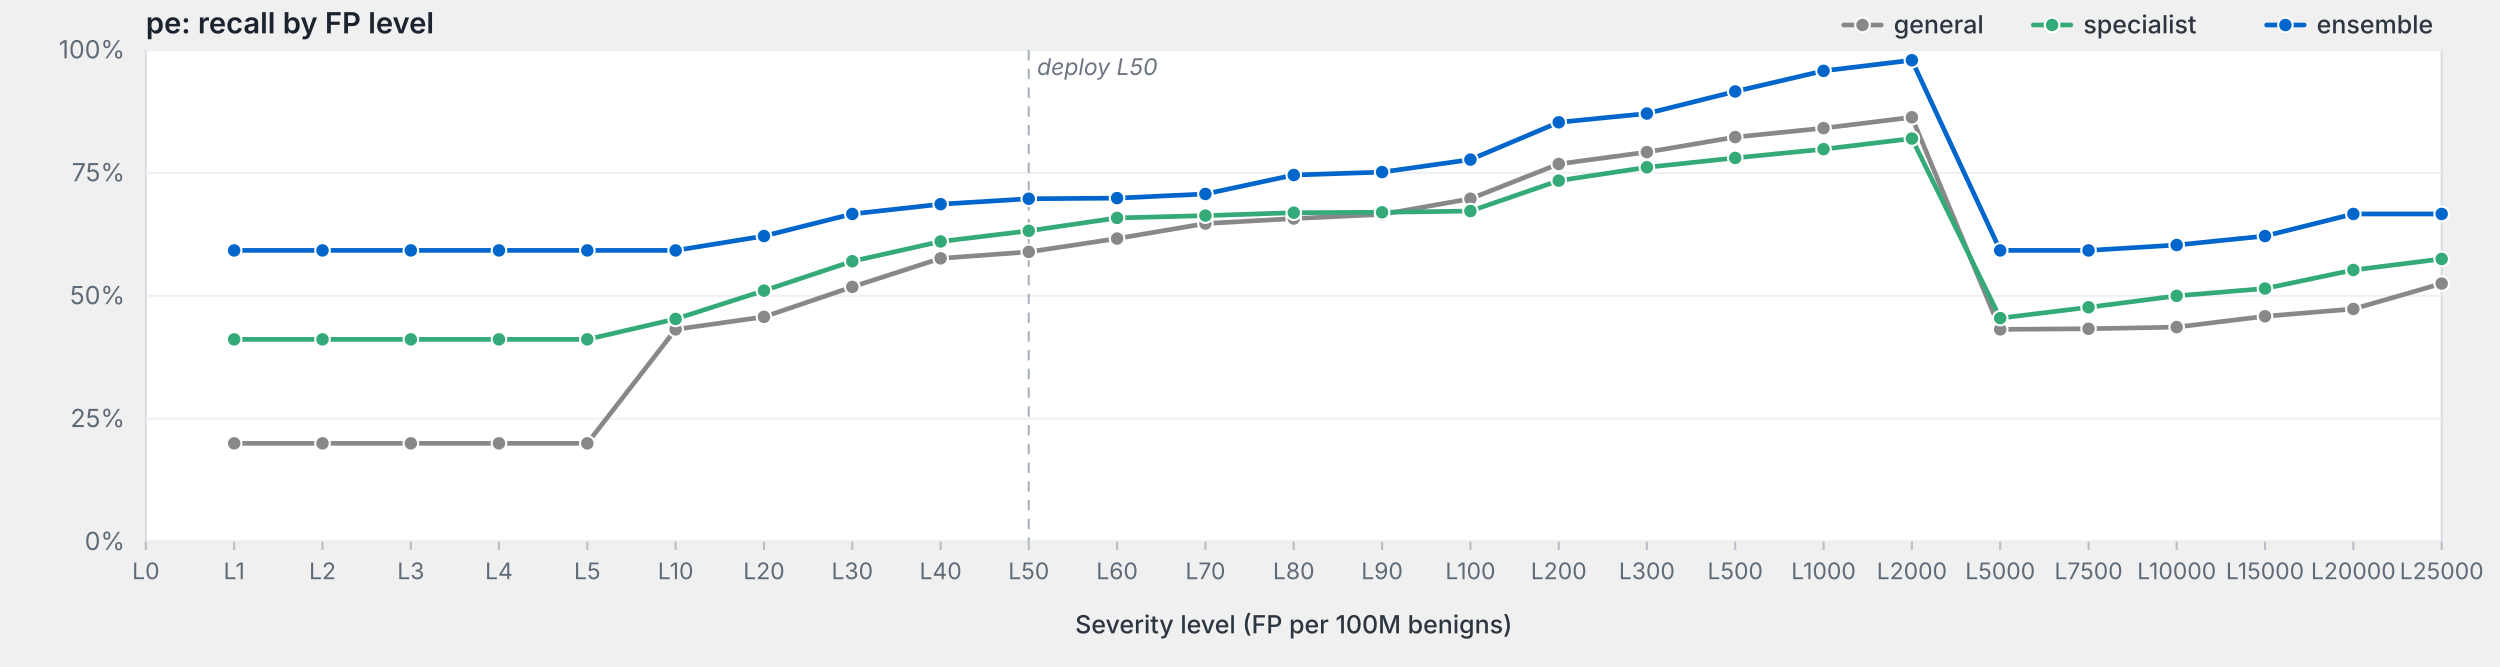
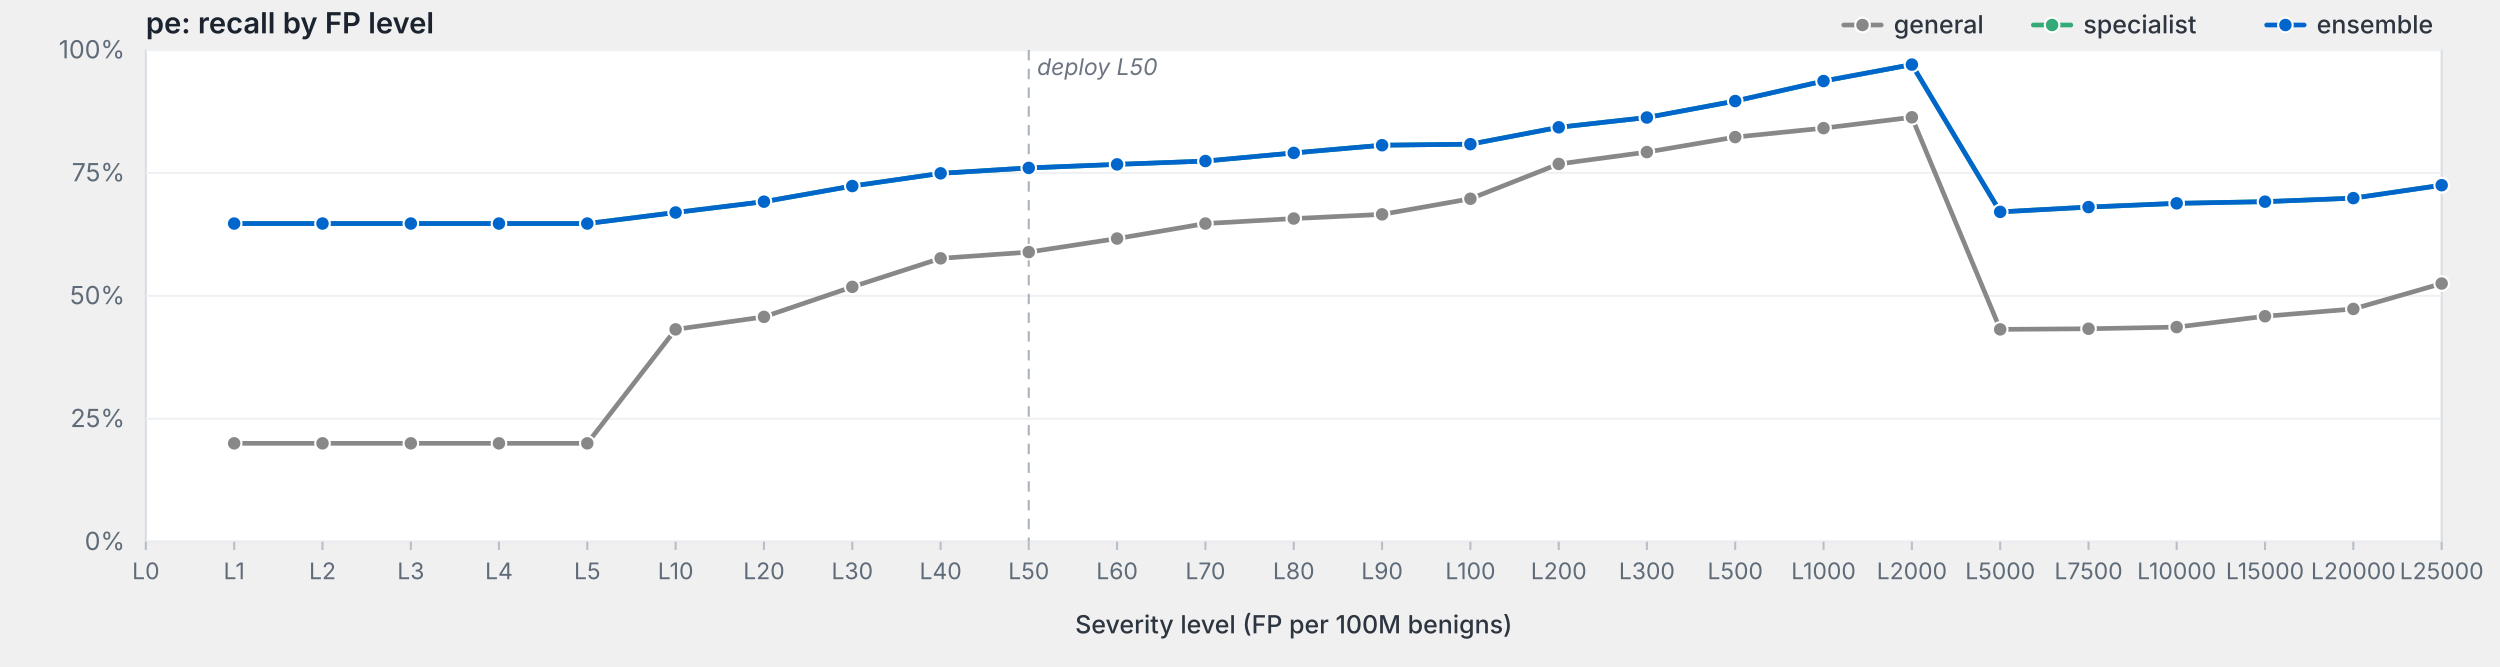
<svg xmlns="http://www.w3.org/2000/svg" viewBox="0 0 1200 320" width="1200" height="320" preserveAspectRatio="xMidYMid meet" role="img" aria-label="pe: recall by FP level">
  <style>svg { background: #fdfdfd; }.frame { fill: #fff; stroke: #d8dde3; stroke-width: 1; }.grid { stroke: #eef0f3; stroke-width: 1; }.tick { stroke: #b8bfc7; stroke-width: 1; }.axis-label { fill: #5f6b78; font-family: -apple-system, BlinkMacSystemFont, "Segoe UI", system-ui, sans-serif; font-size: 12px; }.x-label { fill: #5f6b78; font-family: -apple-system, BlinkMacSystemFont, "Segoe UI", system-ui, sans-serif; font-size: 11px; }.axis-title { fill: #2d3540; font-family: -apple-system, BlinkMacSystemFont, "Segoe UI", system-ui, sans-serif; font-size: 12px; font-weight: 500; }.title { fill: #1a232e; font-family: -apple-system, BlinkMacSystemFont, "Segoe UI", system-ui, sans-serif; font-size: 14px; font-weight: 600; }.deploy-marker { stroke: #aab2bd; stroke-width: 1; stroke-dasharray: 5,4; }.deploy-label { fill: #6b7480; font-family: -apple-system, BlinkMacSystemFont, "Segoe UI", system-ui, sans-serif; font-size: 11px; font-style: italic; }.curve { fill: none; stroke-width: 2.25; stroke-linejoin: round; stroke-linecap: round; }.marker { stroke: #fff; stroke-width: 1; }.legend-text { fill: #2d3540; font-family: -apple-system, BlinkMacSystemFont, "Segoe UI", system-ui, sans-serif; font-size: 12px; font-weight: 500; }</style>
  <text class="title" x="70" y="16">pe: recall by FP level</text>
  <rect class="frame" x="70" y="24" width="1102" height="236" />
  <line class="grid" x1="70" y1="260.0" x2="1172" y2="260.0" />
  <text class="axis-label" x="60" y="264.0" text-anchor="end">0%</text>
  <line class="grid" x1="70" y1="201.0" x2="1172" y2="201.0" />
  <text class="axis-label" x="60" y="205.0" text-anchor="end">25%</text>
  <line class="grid" x1="70" y1="142.0" x2="1172" y2="142.0" />
  <text class="axis-label" x="60" y="146.0" text-anchor="end">50%</text>
  <line class="grid" x1="70" y1="83.0" x2="1172" y2="83.0" />
  <text class="axis-label" x="60" y="87.0" text-anchor="end">75%</text>
  <line class="grid" x1="70" y1="24.0" x2="1172" y2="24.0" />
  <text class="axis-label" x="60" y="28.0" text-anchor="end">100%</text>
  <line class="deploy-marker" x1="493.8" y1="24" x2="493.8" y2="260" />
  <text class="deploy-label" x="497.8" y="36" text-anchor="start">deploy L50</text>
  <line class="tick" x1="70.0" y1="260" x2="70.0" y2="264" />
  <text class="x-label" x="70.0" y="278" text-anchor="middle">L0</text>
  <line class="tick" x1="112.4" y1="260" x2="112.4" y2="264" />
  <text class="x-label" x="112.4" y="278" text-anchor="middle">L1</text>
  <line class="tick" x1="154.8" y1="260" x2="154.8" y2="264" />
  <text class="x-label" x="154.8" y="278" text-anchor="middle">L2</text>
  <line class="tick" x1="197.2" y1="260" x2="197.2" y2="264" />
  <text class="x-label" x="197.2" y="278" text-anchor="middle">L3</text>
  <line class="tick" x1="239.5" y1="260" x2="239.5" y2="264" />
  <text class="x-label" x="239.5" y="278" text-anchor="middle">L4</text>
  <line class="tick" x1="281.9" y1="260" x2="281.9" y2="264" />
  <text class="x-label" x="281.9" y="278" text-anchor="middle">L5</text>
  <line class="tick" x1="324.3" y1="260" x2="324.3" y2="264" />
  <text class="x-label" x="324.3" y="278" text-anchor="middle">L10</text>
  <line class="tick" x1="366.7" y1="260" x2="366.7" y2="264" />
  <text class="x-label" x="366.7" y="278" text-anchor="middle">L20</text>
  <line class="tick" x1="409.1" y1="260" x2="409.1" y2="264" />
  <text class="x-label" x="409.1" y="278" text-anchor="middle">L30</text>
  <line class="tick" x1="451.5" y1="260" x2="451.5" y2="264" />
  <text class="x-label" x="451.5" y="278" text-anchor="middle">L40</text>
  <line class="tick" x1="493.8" y1="260" x2="493.8" y2="264" />
  <text class="x-label" x="493.8" y="278" text-anchor="middle">L50</text>
  <line class="tick" x1="536.2" y1="260" x2="536.2" y2="264" />
  <text class="x-label" x="536.2" y="278" text-anchor="middle">L60</text>
  <line class="tick" x1="578.6" y1="260" x2="578.6" y2="264" />
  <text class="x-label" x="578.6" y="278" text-anchor="middle">L70</text>
  <line class="tick" x1="621.0" y1="260" x2="621.0" y2="264" />
  <text class="x-label" x="621.0" y="278" text-anchor="middle">L80</text>
  <line class="tick" x1="663.4" y1="260" x2="663.4" y2="264" />
  <text class="x-label" x="663.4" y="278" text-anchor="middle">L90</text>
  <line class="tick" x1="705.8" y1="260" x2="705.8" y2="264" />
  <text class="x-label" x="705.8" y="278" text-anchor="middle">L100</text>
  <line class="tick" x1="748.2" y1="260" x2="748.2" y2="264" />
  <text class="x-label" x="748.2" y="278" text-anchor="middle">L200</text>
  <line class="tick" x1="790.5" y1="260" x2="790.5" y2="264" />
  <text class="x-label" x="790.5" y="278" text-anchor="middle">L300</text>
  <line class="tick" x1="832.9" y1="260" x2="832.9" y2="264" />
  <text class="x-label" x="832.9" y="278" text-anchor="middle">L500</text>
  <line class="tick" x1="875.3" y1="260" x2="875.3" y2="264" />
  <text class="x-label" x="875.3" y="278" text-anchor="middle">L1000</text>
  <line class="tick" x1="917.7" y1="260" x2="917.7" y2="264" />
  <text class="x-label" x="917.7" y="278" text-anchor="middle">L2000</text>
  <line class="tick" x1="960.1" y1="260" x2="960.1" y2="264" />
  <text class="x-label" x="960.1" y="278" text-anchor="middle">L5000</text>
  <line class="tick" x1="1002.5" y1="260" x2="1002.5" y2="264" />
  <text class="x-label" x="1002.5" y="278" text-anchor="middle">L7500</text>
  <line class="tick" x1="1044.8" y1="260" x2="1044.8" y2="264" />
  <text class="x-label" x="1044.8" y="278" text-anchor="middle">L10000</text>
  <line class="tick" x1="1087.2" y1="260" x2="1087.2" y2="264" />
  <text class="x-label" x="1087.2" y="278" text-anchor="middle">L15000</text>
  <line class="tick" x1="1129.6" y1="260" x2="1129.6" y2="264" />
  <text class="x-label" x="1129.6" y="278" text-anchor="middle">L20000</text>
  <line class="tick" x1="1172.0" y1="260" x2="1172.0" y2="264" />
  <text class="x-label" x="1172.0" y="278" text-anchor="middle">L25000</text>
  <text class="axis-title" x="621.0" y="304" text-anchor="middle">Severity level (FP per 100M benigns)</text>
-   <path class="curve" d="M112.4,212.8 L154.8,212.8 L197.2,212.8 L239.5,212.8 L281.9,212.8 L324.3,158.1 L366.7,152.1 L409.1,137.7 L451.5,124.0 L493.8,120.9 L536.2,114.5 L578.6,107.3 L621.0,104.9 L663.4,102.9 L705.8,95.4 L748.2,78.7 L790.5,73.0 L832.9,65.8 L875.3,61.5 L917.7,56.3 L960.1,158.1 L1002.5,157.8 L1044.8,157.0 L1087.2,151.8 L1129.6,148.3 L1172.0,136.1" stroke="#888" />
+   <path class="curve" d="M112.4,212.8 L154.8,212.8 L197.2,212.8 L239.5,212.8 L281.9,212.8 L324.3,158.1 L366.7,152.1 L409.1,137.7 L451.5,124.0 L493.8,121.0 L536.2,114.5 L578.6,107.3 L621.0,104.9 L663.4,102.9 L705.8,95.4 L748.2,78.7 L790.5,73.0 L832.9,65.8 L875.3,61.5 L917.7,56.3 L960.1,158.1 L1002.5,157.8 L1044.8,157.0 L1087.2,151.8 L1129.6,148.3 L1172.0,136.1" stroke="#888" />
  <circle class="marker" cx="112.4" cy="212.8" r="3.5" fill="#888" />
  <circle class="marker" cx="154.8" cy="212.8" r="3.5" fill="#888" />
  <circle class="marker" cx="197.2" cy="212.8" r="3.5" fill="#888" />
  <circle class="marker" cx="239.5" cy="212.8" r="3.5" fill="#888" />
  <circle class="marker" cx="281.9" cy="212.8" r="3.5" fill="#888" />
  <circle class="marker" cx="324.3" cy="158.1" r="3.5" fill="#888" />
  <circle class="marker" cx="366.7" cy="152.1" r="3.5" fill="#888" />
  <circle class="marker" cx="409.1" cy="137.7" r="3.5" fill="#888" />
  <circle class="marker" cx="451.5" cy="124.0" r="3.5" fill="#888" />
-   <circle class="marker" cx="493.8" cy="120.9" r="3.5" fill="#888" />
+   <circle class="marker" cx="493.8" cy="121.0" r="3.5" fill="#888" />
  <circle class="marker" cx="536.2" cy="114.5" r="3.5" fill="#888" />
  <circle class="marker" cx="578.6" cy="107.3" r="3.5" fill="#888" />
  <circle class="marker" cx="621.0" cy="104.9" r="3.5" fill="#888" />
  <circle class="marker" cx="663.4" cy="102.9" r="3.5" fill="#888" />
  <circle class="marker" cx="705.8" cy="95.4" r="3.5" fill="#888" />
  <circle class="marker" cx="748.2" cy="78.7" r="3.5" fill="#888" />
  <circle class="marker" cx="790.5" cy="73.0" r="3.5" fill="#888" />
  <circle class="marker" cx="832.9" cy="65.8" r="3.5" fill="#888" />
  <circle class="marker" cx="875.3" cy="61.5" r="3.5" fill="#888" />
  <circle class="marker" cx="917.7" cy="56.3" r="3.5" fill="#888" />
  <circle class="marker" cx="960.1" cy="158.1" r="3.5" fill="#888" />
  <circle class="marker" cx="1002.5" cy="157.8" r="3.5" fill="#888" />
  <circle class="marker" cx="1044.8" cy="157.0" r="3.5" fill="#888" />
  <circle class="marker" cx="1087.2" cy="151.8" r="3.5" fill="#888" />
  <circle class="marker" cx="1129.6" cy="148.3" r="3.5" fill="#888" />
  <circle class="marker" cx="1172.0" cy="136.1" r="3.5" fill="#888" />
-   <path class="curve" d="M112.4,162.9 L154.8,162.9 L197.2,162.9 L239.5,162.9 L281.9,162.9 L324.3,153.1 L366.7,139.5 L409.1,125.4 L451.5,115.9 L493.8,110.8 L536.2,104.6 L578.6,103.5 L621.0,102.1 L663.4,101.9 L705.8,101.3 L748.2,86.7 L790.5,80.3 L832.9,75.8 L875.3,71.6 L917.7,66.5 L960.1,152.7 L1002.5,147.5 L1044.8,142.0 L1087.2,138.5 L1129.6,129.6 L1172.0,124.3" stroke="#3a7" />
-   <circle class="marker" cx="112.4" cy="162.9" r="3.5" fill="#3a7" />
-   <circle class="marker" cx="154.8" cy="162.9" r="3.5" fill="#3a7" />
-   <circle class="marker" cx="197.2" cy="162.9" r="3.5" fill="#3a7" />
-   <circle class="marker" cx="239.5" cy="162.9" r="3.5" fill="#3a7" />
-   <circle class="marker" cx="281.9" cy="162.9" r="3.5" fill="#3a7" />
-   <circle class="marker" cx="324.3" cy="153.1" r="3.5" fill="#3a7" />
-   <circle class="marker" cx="366.7" cy="139.5" r="3.5" fill="#3a7" />
-   <circle class="marker" cx="409.1" cy="125.4" r="3.5" fill="#3a7" />
-   <circle class="marker" cx="451.5" cy="115.9" r="3.5" fill="#3a7" />
-   <circle class="marker" cx="493.8" cy="110.8" r="3.5" fill="#3a7" />
-   <circle class="marker" cx="536.2" cy="104.6" r="3.5" fill="#3a7" />
-   <circle class="marker" cx="578.6" cy="103.5" r="3.5" fill="#3a7" />
-   <circle class="marker" cx="621.0" cy="102.1" r="3.5" fill="#3a7" />
-   <circle class="marker" cx="663.4" cy="101.9" r="3.5" fill="#3a7" />
-   <circle class="marker" cx="705.8" cy="101.3" r="3.5" fill="#3a7" />
-   <circle class="marker" cx="748.2" cy="86.7" r="3.5" fill="#3a7" />
-   <circle class="marker" cx="790.5" cy="80.3" r="3.5" fill="#3a7" />
-   <circle class="marker" cx="832.9" cy="75.8" r="3.5" fill="#3a7" />
-   <circle class="marker" cx="875.3" cy="71.6" r="3.5" fill="#3a7" />
-   <circle class="marker" cx="917.7" cy="66.5" r="3.5" fill="#3a7" />
-   <circle class="marker" cx="960.1" cy="152.7" r="3.5" fill="#3a7" />
-   <circle class="marker" cx="1002.5" cy="147.5" r="3.5" fill="#3a7" />
-   <circle class="marker" cx="1044.8" cy="142.0" r="3.5" fill="#3a7" />
-   <circle class="marker" cx="1087.2" cy="138.5" r="3.5" fill="#3a7" />
-   <circle class="marker" cx="1129.6" cy="129.6" r="3.5" fill="#3a7" />
-   <circle class="marker" cx="1172.0" cy="124.3" r="3.5" fill="#3a7" />
-   <path class="curve" d="M112.4,120.2 L154.8,120.2 L197.2,120.2 L239.5,120.2 L281.9,120.2 L324.3,120.2 L366.7,113.3 L409.1,102.7 L451.5,98.0 L493.8,95.4 L536.2,95.1 L578.6,93.1 L621.0,84.0 L663.4,82.6 L705.8,76.6 L748.2,58.7 L790.5,54.5 L832.9,43.9 L875.3,34.0 L917.7,28.9 L960.1,120.2 L1002.5,120.2 L1044.8,117.6 L1087.2,113.3 L1129.6,102.7 L1172.0,102.7" stroke="#06c" />
-   <circle class="marker" cx="112.4" cy="120.2" r="3.5" fill="#06c" />
-   <circle class="marker" cx="154.8" cy="120.2" r="3.5" fill="#06c" />
-   <circle class="marker" cx="197.2" cy="120.2" r="3.5" fill="#06c" />
-   <circle class="marker" cx="239.5" cy="120.2" r="3.5" fill="#06c" />
-   <circle class="marker" cx="281.9" cy="120.2" r="3.5" fill="#06c" />
-   <circle class="marker" cx="324.3" cy="120.2" r="3.5" fill="#06c" />
-   <circle class="marker" cx="366.7" cy="113.3" r="3.5" fill="#06c" />
-   <circle class="marker" cx="409.1" cy="102.7" r="3.5" fill="#06c" />
-   <circle class="marker" cx="451.5" cy="98.0" r="3.5" fill="#06c" />
-   <circle class="marker" cx="493.8" cy="95.4" r="3.5" fill="#06c" />
-   <circle class="marker" cx="536.2" cy="95.1" r="3.5" fill="#06c" />
-   <circle class="marker" cx="578.6" cy="93.1" r="3.5" fill="#06c" />
-   <circle class="marker" cx="621.0" cy="84.0" r="3.5" fill="#06c" />
-   <circle class="marker" cx="663.4" cy="82.6" r="3.5" fill="#06c" />
-   <circle class="marker" cx="705.8" cy="76.6" r="3.5" fill="#06c" />
-   <circle class="marker" cx="748.2" cy="58.7" r="3.5" fill="#06c" />
-   <circle class="marker" cx="790.5" cy="54.5" r="3.5" fill="#06c" />
-   <circle class="marker" cx="832.9" cy="43.9" r="3.5" fill="#06c" />
-   <circle class="marker" cx="875.3" cy="34.0" r="3.5" fill="#06c" />
-   <circle class="marker" cx="917.7" cy="28.9" r="3.5" fill="#06c" />
-   <circle class="marker" cx="960.1" cy="120.2" r="3.5" fill="#06c" />
-   <circle class="marker" cx="1002.5" cy="120.2" r="3.5" fill="#06c" />
-   <circle class="marker" cx="1044.8" cy="117.6" r="3.5" fill="#06c" />
-   <circle class="marker" cx="1087.2" cy="113.3" r="3.5" fill="#06c" />
-   <circle class="marker" cx="1129.6" cy="102.7" r="3.5" fill="#06c" />
-   <circle class="marker" cx="1172.0" cy="102.7" r="3.5" fill="#06c" />
+   <path class="curve" d="M112.4,107.3 L154.8,107.3 L197.2,107.3 L239.5,107.3 L281.9,107.3 L324.3,102.0 L366.7,96.8 L409.1,89.3 L451.5,83.2 L493.8,80.6 L536.2,78.9 L578.6,77.3 L621.0,73.4 L663.4,69.7 L705.8,69.2 L748.2,61.1 L790.5,56.4 L832.9,48.5 L875.3,38.9 L917.7,31.0 L960.1,101.7 L1002.5,99.4 L1044.8,97.6 L1087.2,96.8 L1129.6,95.1 L1172.0,88.9" stroke="#3a7" />
+   <circle class="marker" cx="112.4" cy="107.3" r="3.5" fill="#3a7" />
+   <circle class="marker" cx="154.8" cy="107.3" r="3.5" fill="#3a7" />
+   <circle class="marker" cx="197.2" cy="107.3" r="3.5" fill="#3a7" />
+   <circle class="marker" cx="239.5" cy="107.3" r="3.5" fill="#3a7" />
+   <circle class="marker" cx="281.9" cy="107.3" r="3.5" fill="#3a7" />
+   <circle class="marker" cx="324.3" cy="102.0" r="3.5" fill="#3a7" />
+   <circle class="marker" cx="366.7" cy="96.8" r="3.5" fill="#3a7" />
+   <circle class="marker" cx="409.1" cy="89.3" r="3.5" fill="#3a7" />
+   <circle class="marker" cx="451.5" cy="83.2" r="3.5" fill="#3a7" />
+   <circle class="marker" cx="493.8" cy="80.6" r="3.5" fill="#3a7" />
+   <circle class="marker" cx="536.2" cy="78.9" r="3.5" fill="#3a7" />
+   <circle class="marker" cx="578.6" cy="77.3" r="3.5" fill="#3a7" />
+   <circle class="marker" cx="621.0" cy="73.4" r="3.5" fill="#3a7" />
+   <circle class="marker" cx="663.4" cy="69.7" r="3.5" fill="#3a7" />
+   <circle class="marker" cx="705.8" cy="69.2" r="3.5" fill="#3a7" />
+   <circle class="marker" cx="748.2" cy="61.1" r="3.5" fill="#3a7" />
+   <circle class="marker" cx="790.5" cy="56.4" r="3.5" fill="#3a7" />
+   <circle class="marker" cx="832.9" cy="48.5" r="3.5" fill="#3a7" />
+   <circle class="marker" cx="875.3" cy="38.9" r="3.5" fill="#3a7" />
+   <circle class="marker" cx="917.7" cy="31.0" r="3.5" fill="#3a7" />
+   <circle class="marker" cx="960.1" cy="101.7" r="3.5" fill="#3a7" />
+   <circle class="marker" cx="1002.5" cy="99.4" r="3.5" fill="#3a7" />
+   <circle class="marker" cx="1044.8" cy="97.6" r="3.5" fill="#3a7" />
+   <circle class="marker" cx="1087.2" cy="96.8" r="3.5" fill="#3a7" />
+   <circle class="marker" cx="1129.6" cy="95.1" r="3.5" fill="#3a7" />
+   <circle class="marker" cx="1172.0" cy="88.9" r="3.5" fill="#3a7" />
+   <path class="curve" d="M112.4,107.3 L154.8,107.3 L197.2,107.3 L239.5,107.3 L281.9,107.3 L324.3,102.0 L366.7,96.8 L409.1,89.3 L451.5,83.2 L493.8,80.6 L536.2,78.9 L578.6,77.3 L621.0,73.4 L663.4,69.7 L705.8,69.2 L748.2,61.1 L790.5,56.4 L832.9,48.5 L875.3,38.9 L917.7,31.0 L960.1,101.7 L1002.5,99.4 L1044.8,97.6 L1087.2,96.8 L1129.6,95.1 L1172.0,88.9" stroke="#06c" />
+   <circle class="marker" cx="112.4" cy="107.3" r="3.5" fill="#06c" />
+   <circle class="marker" cx="154.8" cy="107.3" r="3.5" fill="#06c" />
+   <circle class="marker" cx="197.2" cy="107.3" r="3.5" fill="#06c" />
+   <circle class="marker" cx="239.5" cy="107.3" r="3.5" fill="#06c" />
+   <circle class="marker" cx="281.9" cy="107.3" r="3.5" fill="#06c" />
+   <circle class="marker" cx="324.3" cy="102.0" r="3.5" fill="#06c" />
+   <circle class="marker" cx="366.7" cy="96.8" r="3.5" fill="#06c" />
+   <circle class="marker" cx="409.1" cy="89.3" r="3.5" fill="#06c" />
+   <circle class="marker" cx="451.5" cy="83.2" r="3.5" fill="#06c" />
+   <circle class="marker" cx="493.8" cy="80.6" r="3.5" fill="#06c" />
+   <circle class="marker" cx="536.2" cy="78.9" r="3.5" fill="#06c" />
+   <circle class="marker" cx="578.6" cy="77.3" r="3.5" fill="#06c" />
+   <circle class="marker" cx="621.0" cy="73.4" r="3.5" fill="#06c" />
+   <circle class="marker" cx="663.4" cy="69.7" r="3.5" fill="#06c" />
+   <circle class="marker" cx="705.8" cy="69.2" r="3.5" fill="#06c" />
+   <circle class="marker" cx="748.2" cy="61.1" r="3.5" fill="#06c" />
+   <circle class="marker" cx="790.5" cy="56.4" r="3.5" fill="#06c" />
+   <circle class="marker" cx="832.9" cy="48.5" r="3.5" fill="#06c" />
+   <circle class="marker" cx="875.3" cy="38.9" r="3.5" fill="#06c" />
+   <circle class="marker" cx="917.7" cy="31.0" r="3.5" fill="#06c" />
+   <circle class="marker" cx="960.1" cy="101.7" r="3.5" fill="#06c" />
+   <circle class="marker" cx="1002.5" cy="99.4" r="3.5" fill="#06c" />
+   <circle class="marker" cx="1044.8" cy="97.6" r="3.5" fill="#06c" />
+   <circle class="marker" cx="1087.2" cy="96.8" r="3.5" fill="#06c" />
+   <circle class="marker" cx="1129.6" cy="95.1" r="3.5" fill="#06c" />
+   <circle class="marker" cx="1172.0" cy="88.9" r="3.5" fill="#06c" />
  <line x1="1088.0" y1="12.0" x2="1106.0" y2="12.0" stroke="#06c" stroke-width="2.25" stroke-linecap="round" />
  <circle cx="1097.0" cy="12.0" r="3.5" fill="#06c" stroke="#fff" stroke-width="1" />
  <text class="legend-text" x="1112.0" y="16.0">ensemble</text>
  <line x1="976.0" y1="12.0" x2="994.0" y2="12.0" stroke="#3a7" stroke-width="2.25" stroke-linecap="round" />
  <circle cx="985.0" cy="12.0" r="3.5" fill="#3a7" stroke="#fff" stroke-width="1" />
  <text class="legend-text" x="1000.0" y="16.0">specialist</text>
  <line x1="885.0" y1="12.0" x2="903.0" y2="12.0" stroke="#888" stroke-width="2.25" stroke-linecap="round" />
  <circle cx="894.0" cy="12.0" r="3.5" fill="#888" stroke="#fff" stroke-width="1" />
  <text class="legend-text" x="909.0" y="16.0">general</text>
</svg>
